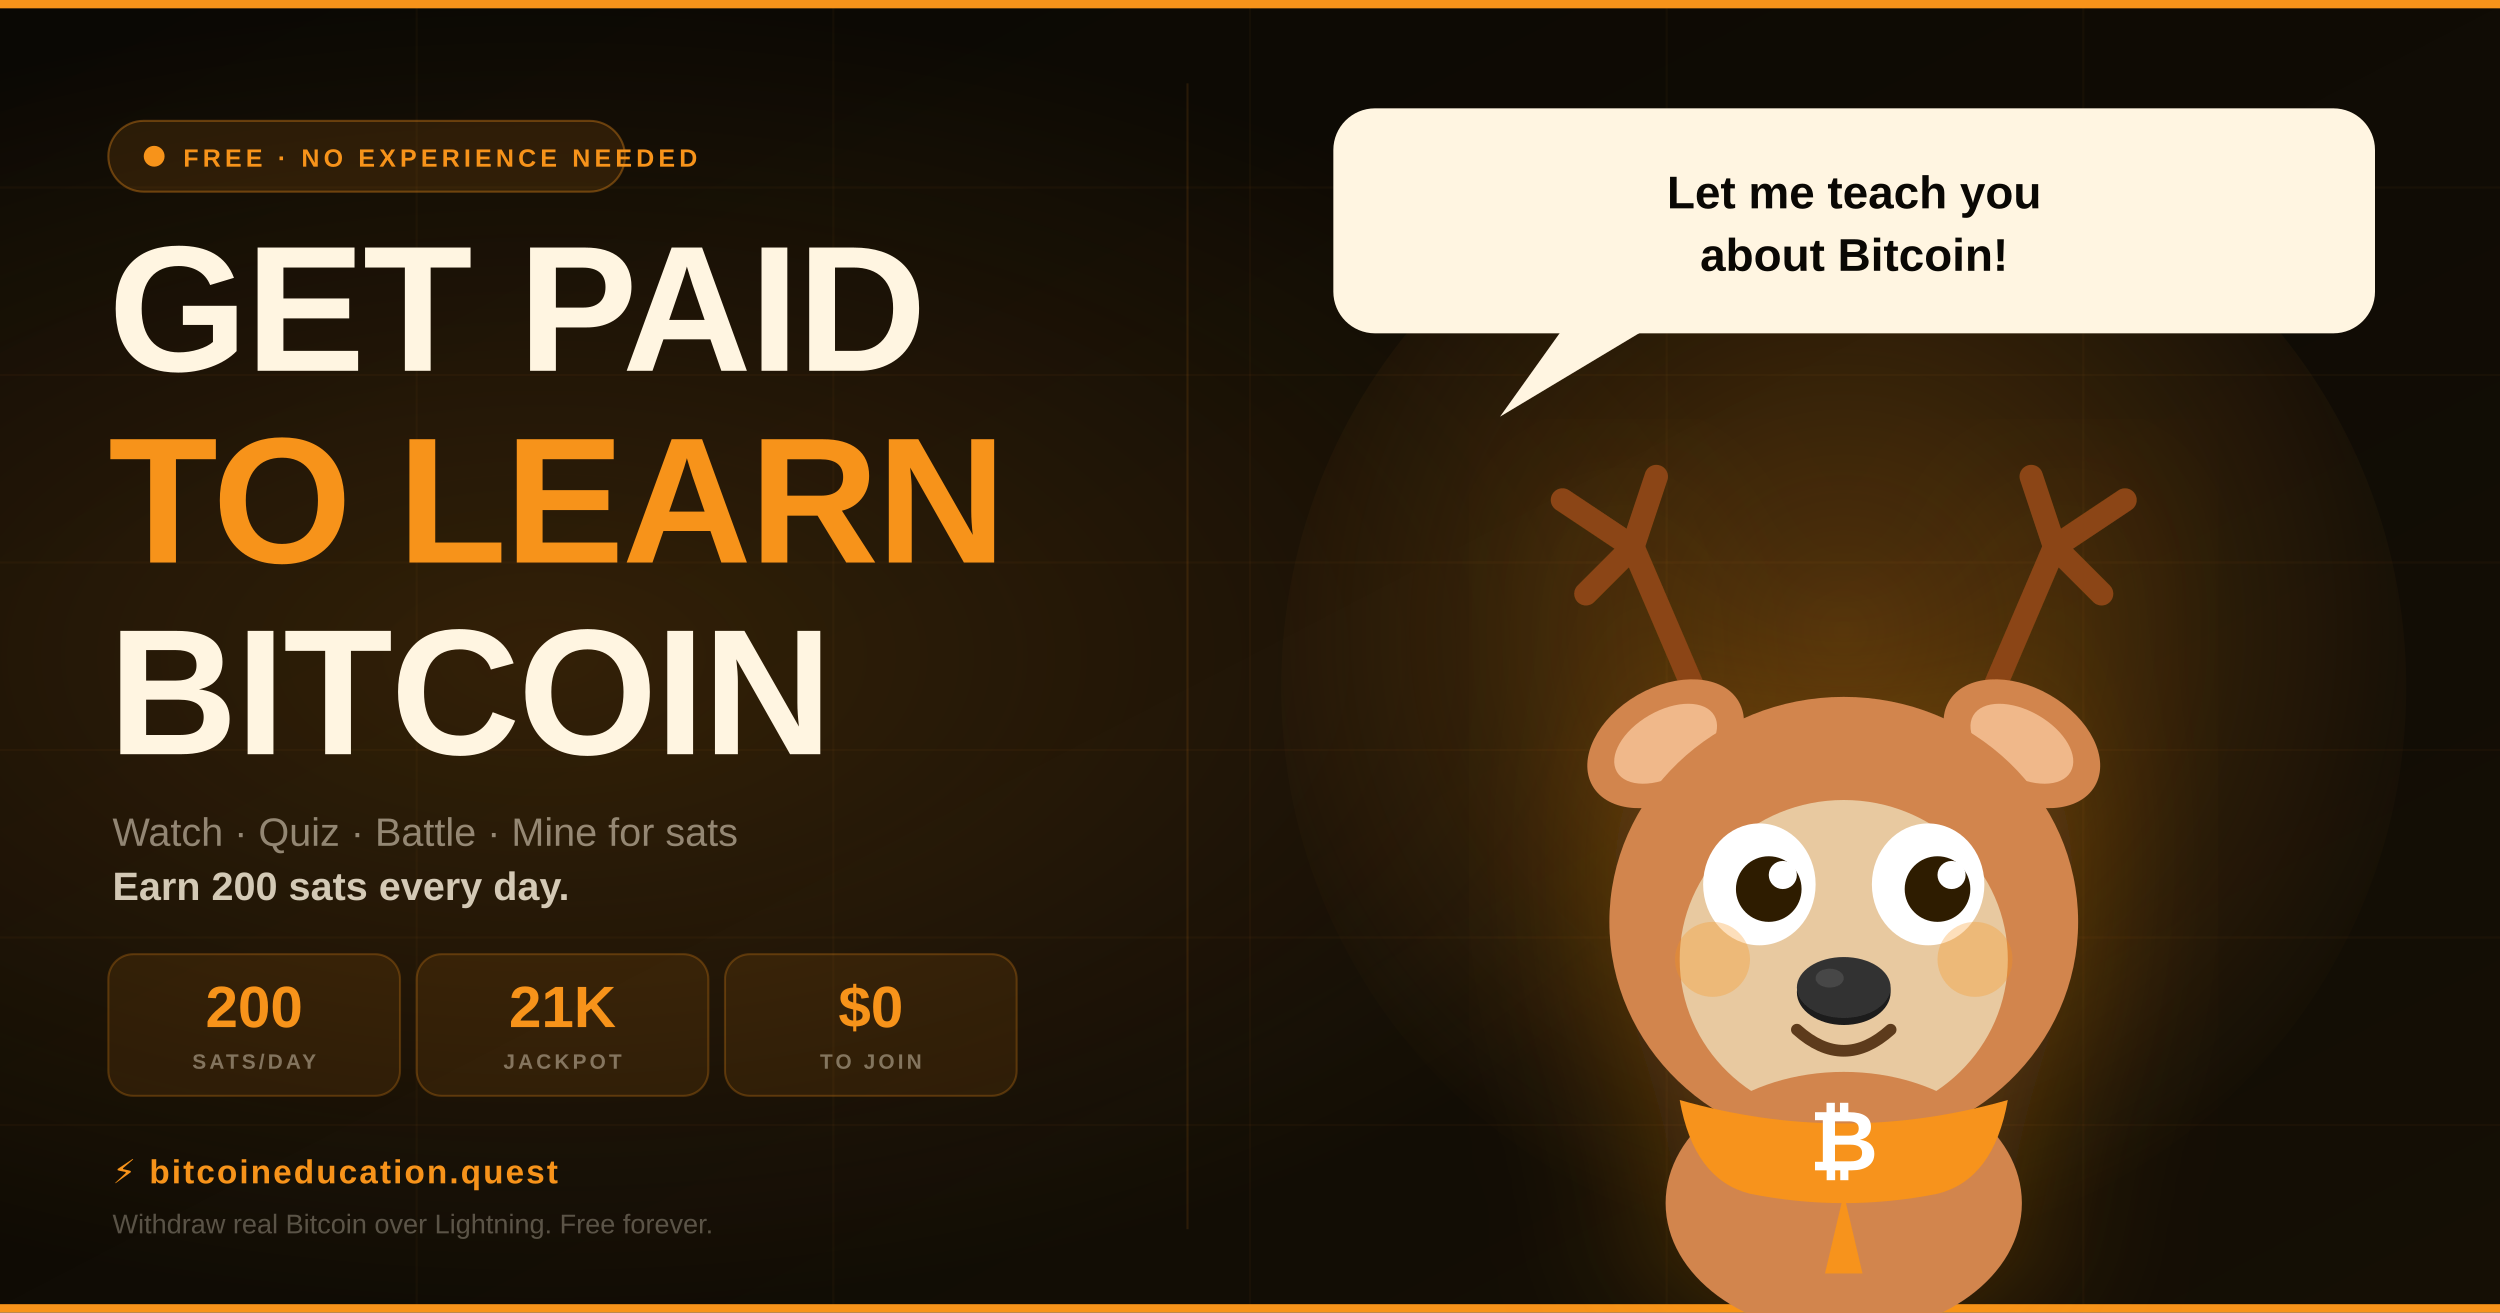
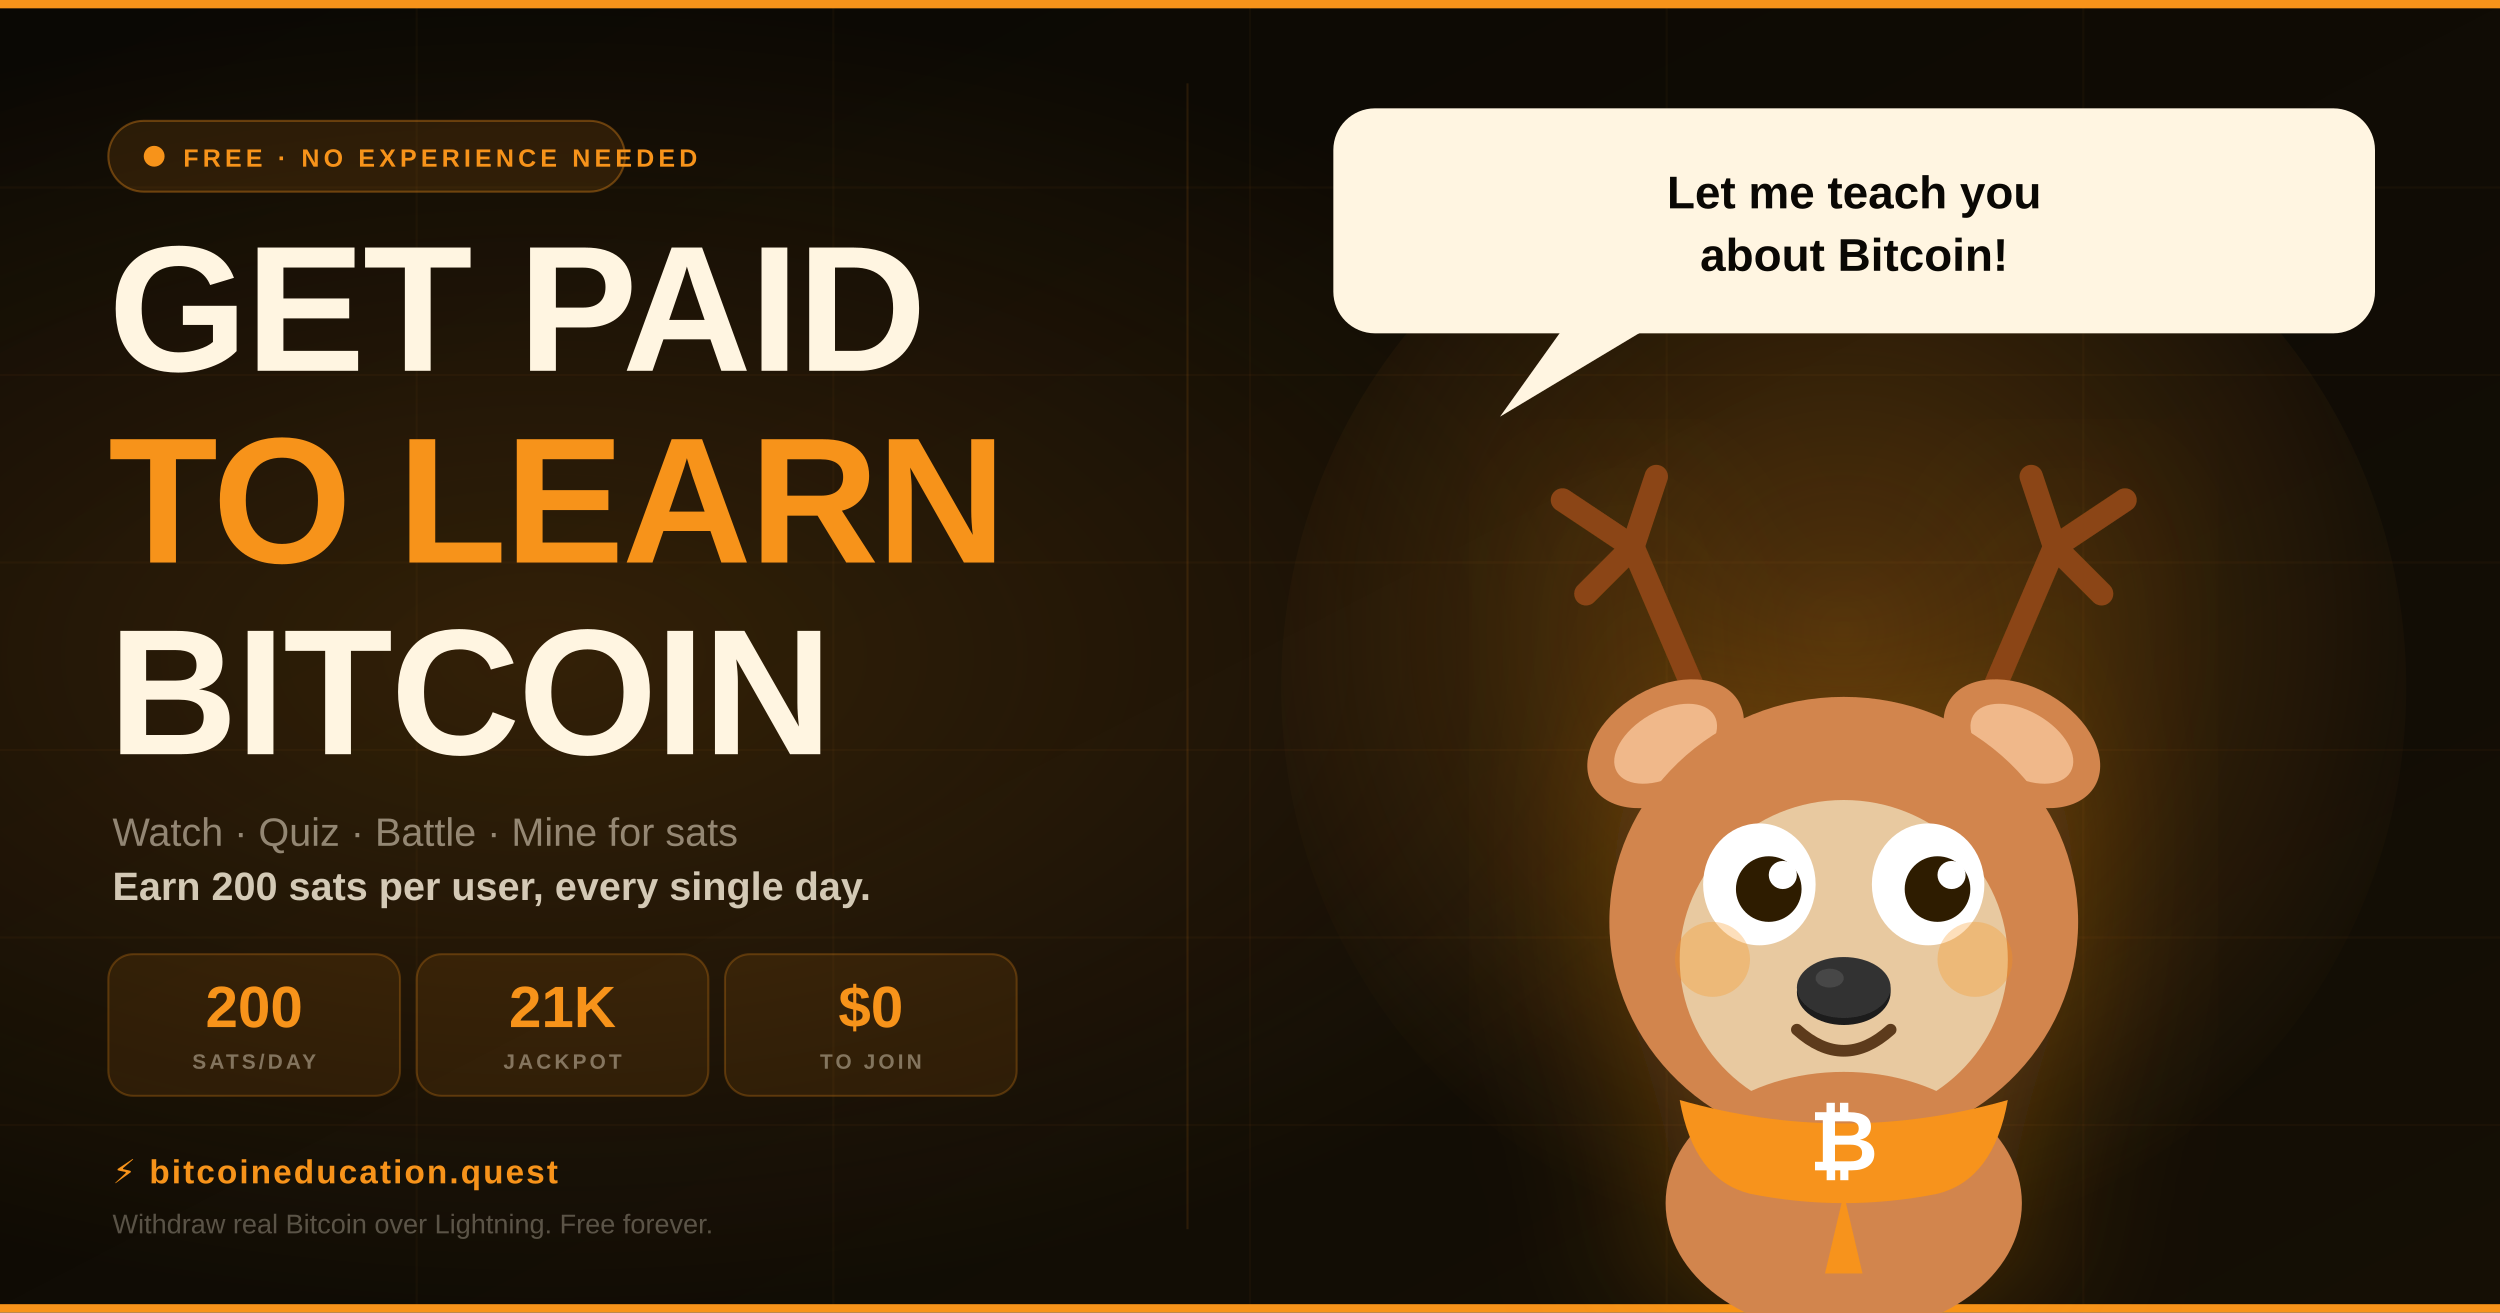
<svg xmlns="http://www.w3.org/2000/svg" width="1200" height="630">
  <defs>
    <linearGradient id="bg" x1="0" y1="0" x2="1" y2="1">
      <stop offset="0%" stop-color="#0A0804" />
      <stop offset="100%" stop-color="#150F05" />
    </linearGradient>
    <radialGradient id="glow1" cx="22%" cy="50%" r="50%">
      <stop offset="0%" stop-color="#F7931A" stop-opacity="0.16" />
      <stop offset="100%" stop-color="#F7931A" stop-opacity="0" />
    </radialGradient>
    <radialGradient id="nachoglow" cx="50%" cy="45%" r="55%">
      <stop offset="0%" stop-color="#F7931A" stop-opacity="0.28" />
      <stop offset="100%" stop-color="#F7931A" stop-opacity="0" />
    </radialGradient>
    <filter id="softshadow">
      <feDropShadow dx="0" dy="6" stdDeviation="18" flood-color="#F7931A" flood-opacity="0.3" />
    </filter>
  </defs>
  <rect width="1200" height="630" fill="url(#bg)" />
  <rect width="1200" height="630" fill="url(#glow1)" />
  <g stroke="#F7931A" stroke-opacity="0.04" stroke-width="1">
    <line x1="0" y1="90" x2="1200" y2="90" />
    <line x1="0" y1="180" x2="1200" y2="180" />
    <line x1="0" y1="270" x2="1200" y2="270" />
    <line x1="0" y1="360" x2="1200" y2="360" />
    <line x1="0" y1="450" x2="1200" y2="450" />
    <line x1="0" y1="540" x2="1200" y2="540" />
    <line x1="200" y1="0" x2="200" y2="630" />
    <line x1="400" y1="0" x2="400" y2="630" />
    <line x1="600" y1="0" x2="600" y2="630" />
    <line x1="800" y1="0" x2="800" y2="630" />
    <line x1="1000" y1="0" x2="1000" y2="630" />
  </g>
  <line x1="570" y1="40" x2="570" y2="590" stroke="#F7931A" stroke-opacity="0.12" stroke-width="1" />
  <rect x="0" y="0" width="1200" height="4" fill="#F7931A" />
  <rect x="0" y="626" width="1200" height="4" fill="#F7931A" />
  <rect x="52" y="58" width="248" height="34" rx="17" fill="#F7931A" fill-opacity="0.12" stroke="#F7931A" stroke-opacity="0.35" stroke-width="1" />
  <circle cx="74" cy="75" r="5" fill="#F7931A" />
  <text x="88" y="80" font-family="Arial" font-weight="700" font-size="12" letter-spacing="2" fill="#F7931A">FREE · NO EXPERIENCE NEEDED</text>
  <text x="52" y="178" font-family="'Arial Black', Arial" font-weight="900" font-size="86" fill="#FFF5E1" letter-spacing="-1">GET PAID</text>
  <text x="52" y="270" font-family="'Arial Black', Arial" font-weight="900" font-size="86" fill="#F7931A" letter-spacing="-1">TO LEARN</text>
  <text x="52" y="362" font-family="'Arial Black', Arial" font-weight="900" font-size="86" fill="#FFF5E1" letter-spacing="-1">BITCOIN</text>
  <text x="54" y="406" font-family="Arial" font-size="19" fill="#FFF5E1" fill-opacity="0.5">Watch · Quiz · Battle · Mine for sats</text>
-   <text x="54" y="432" font-family="Arial" font-weight="700" font-size="19" fill="#FFF5E1" fill-opacity="0.8">Earn 200 sats every day.</text>
+   <text x="54" y="432" font-family="Arial" font-weight="700" font-size="19" fill="#FFF5E1" fill-opacity="0.8">Earn 200 sats per user, every single day.</text>
  <rect x="52" y="458" width="140" height="68" rx="12" fill="#F7931A" fill-opacity="0.1" stroke="#F7931A" stroke-opacity="0.25" stroke-width="1" />
  <text x="122" y="493" text-anchor="middle" font-family="'Arial Black', Arial" font-weight="900" font-size="28" fill="#F7931A">200</text>
  <text x="122" y="513" text-anchor="middle" font-family="Arial" font-size="10" font-weight="700" letter-spacing="1.5" fill="#FFF5E1" fill-opacity="0.4">SATS/DAY</text>
  <rect x="200" y="458" width="140" height="68" rx="12" fill="#F7931A" fill-opacity="0.1" stroke="#F7931A" stroke-opacity="0.25" stroke-width="1" />
  <text x="270" y="493" text-anchor="middle" font-family="'Arial Black', Arial" font-weight="900" font-size="28" fill="#F7931A">21K</text>
  <text x="270" y="513" text-anchor="middle" font-family="Arial" font-size="10" font-weight="700" letter-spacing="1.5" fill="#FFF5E1" fill-opacity="0.4">JACKPOT</text>
  <rect x="348" y="458" width="140" height="68" rx="12" fill="#F7931A" fill-opacity="0.1" stroke="#F7931A" stroke-opacity="0.25" stroke-width="1" />
  <text x="418" y="493" text-anchor="middle" font-family="'Arial Black', Arial" font-weight="900" font-size="28" fill="#F7931A">$0</text>
  <text x="418" y="513" text-anchor="middle" font-family="Arial" font-size="10" font-weight="700" letter-spacing="1.5" fill="#FFF5E1" fill-opacity="0.4">TO JOIN</text>
  <text x="54" y="568" font-family="Arial" font-weight="700" font-size="16" letter-spacing="1" fill="#F7931A">⚡ bitcoineducation.quest</text>
  <text x="54" y="592" font-family="Arial" font-size="13" fill="#FFF5E1" fill-opacity="0.3">Withdraw real Bitcoin over Lightning. Free forever.</text>
  <circle cx="885" cy="330" r="270" fill="url(#nachoglow)" />
  <rect x="640" y="52" width="500" height="108" rx="20" fill="#FFF5E1" />
  <polygon points="750,158 720,200 790,158" fill="#FFF5E1" />
  <text x="890" y="100" text-anchor="middle" font-family="'Arial Black', Arial" font-weight="900" font-size="22" fill="#0A0804">Let me teach you</text>
  <text x="890" y="130" text-anchor="middle" font-family="'Arial Black', Arial" font-weight="900" font-size="22" fill="#0A0804">about Bitcoin!</text>
  <g transform="translate(660,195) scale(2.25)" filter="url(#softshadow)">
    <g fill="none" stroke="#8B4513" stroke-width="5" stroke-linecap="round">
      <path d="M70 65 L55 30 L45 40" />
      <path d="M55 30 L60 15" />
      <path d="M55 30 L40 20" />
      <path d="M130 65 L145 30 L155 40" />
      <path d="M145 30 L140 15" />
      <path d="M145 30 L160 20" />
    </g>
    <ellipse cx="62" cy="72" rx="18" ry="12" fill="#D2854D" transform="rotate(-30,62,72)" />
    <ellipse cx="62" cy="72" rx="12" ry="7" fill="#F0B88A" transform="rotate(-30,62,72)" />
    <ellipse cx="138" cy="72" rx="18" ry="12" fill="#D2854D" transform="rotate(30,138,72)" />
    <ellipse cx="138" cy="72" rx="12" ry="7" fill="#F0B88A" transform="rotate(30,138,72)" />
    <ellipse cx="100" cy="110" rx="50" ry="48" fill="#D2854D" />
    <ellipse cx="100" cy="118" rx="35" ry="34" fill="#E8C9A0" />
    <ellipse cx="82" cy="102" rx="12" ry="13" fill="white" />
    <ellipse cx="118" cy="102" rx="12" ry="13" fill="white" />
    <circle cx="84" cy="103" r="7" fill="#2D1B00" />
    <circle cx="120" cy="103" r="7" fill="#2D1B00" />
    <circle cx="87" cy="100" r="3" fill="white" />
    <circle cx="123" cy="100" r="3" fill="white" />
    <ellipse cx="100" cy="125" rx="10" ry="7" fill="#1a1a1a" />
    <ellipse cx="100" cy="124" rx="10" ry="6.5" fill="#333" />
    <ellipse cx="97" cy="122" rx="3" ry="2" fill="#555" opacity="0.6" />
    <path d="M90 133 Q100 142 110 133" fill="none" stroke="#5D3A1A" stroke-width="2.5" stroke-linecap="round" />
    <circle cx="72" cy="118" r="8" fill="#F7931A" opacity="0.3" />
    <circle cx="128" cy="118" r="8" fill="#F7931A" opacity="0.3" />
    <ellipse cx="100" cy="170" rx="38" ry="28" fill="#D2854D" />
    <path d="M65 148 Q100 158 135 148 Q132 165 120 168 Q100 172 80 168 Q68 165 65 148Z" fill="#F7931A" />
    <path d="M100 168 L96 185 L104 185 Z" fill="#F7931A" />
    <text x="100" y="163" text-anchor="middle" font-size="18" font-weight="bold" fill="white" font-family="Arial">₿</text>
  </g>
</svg>
